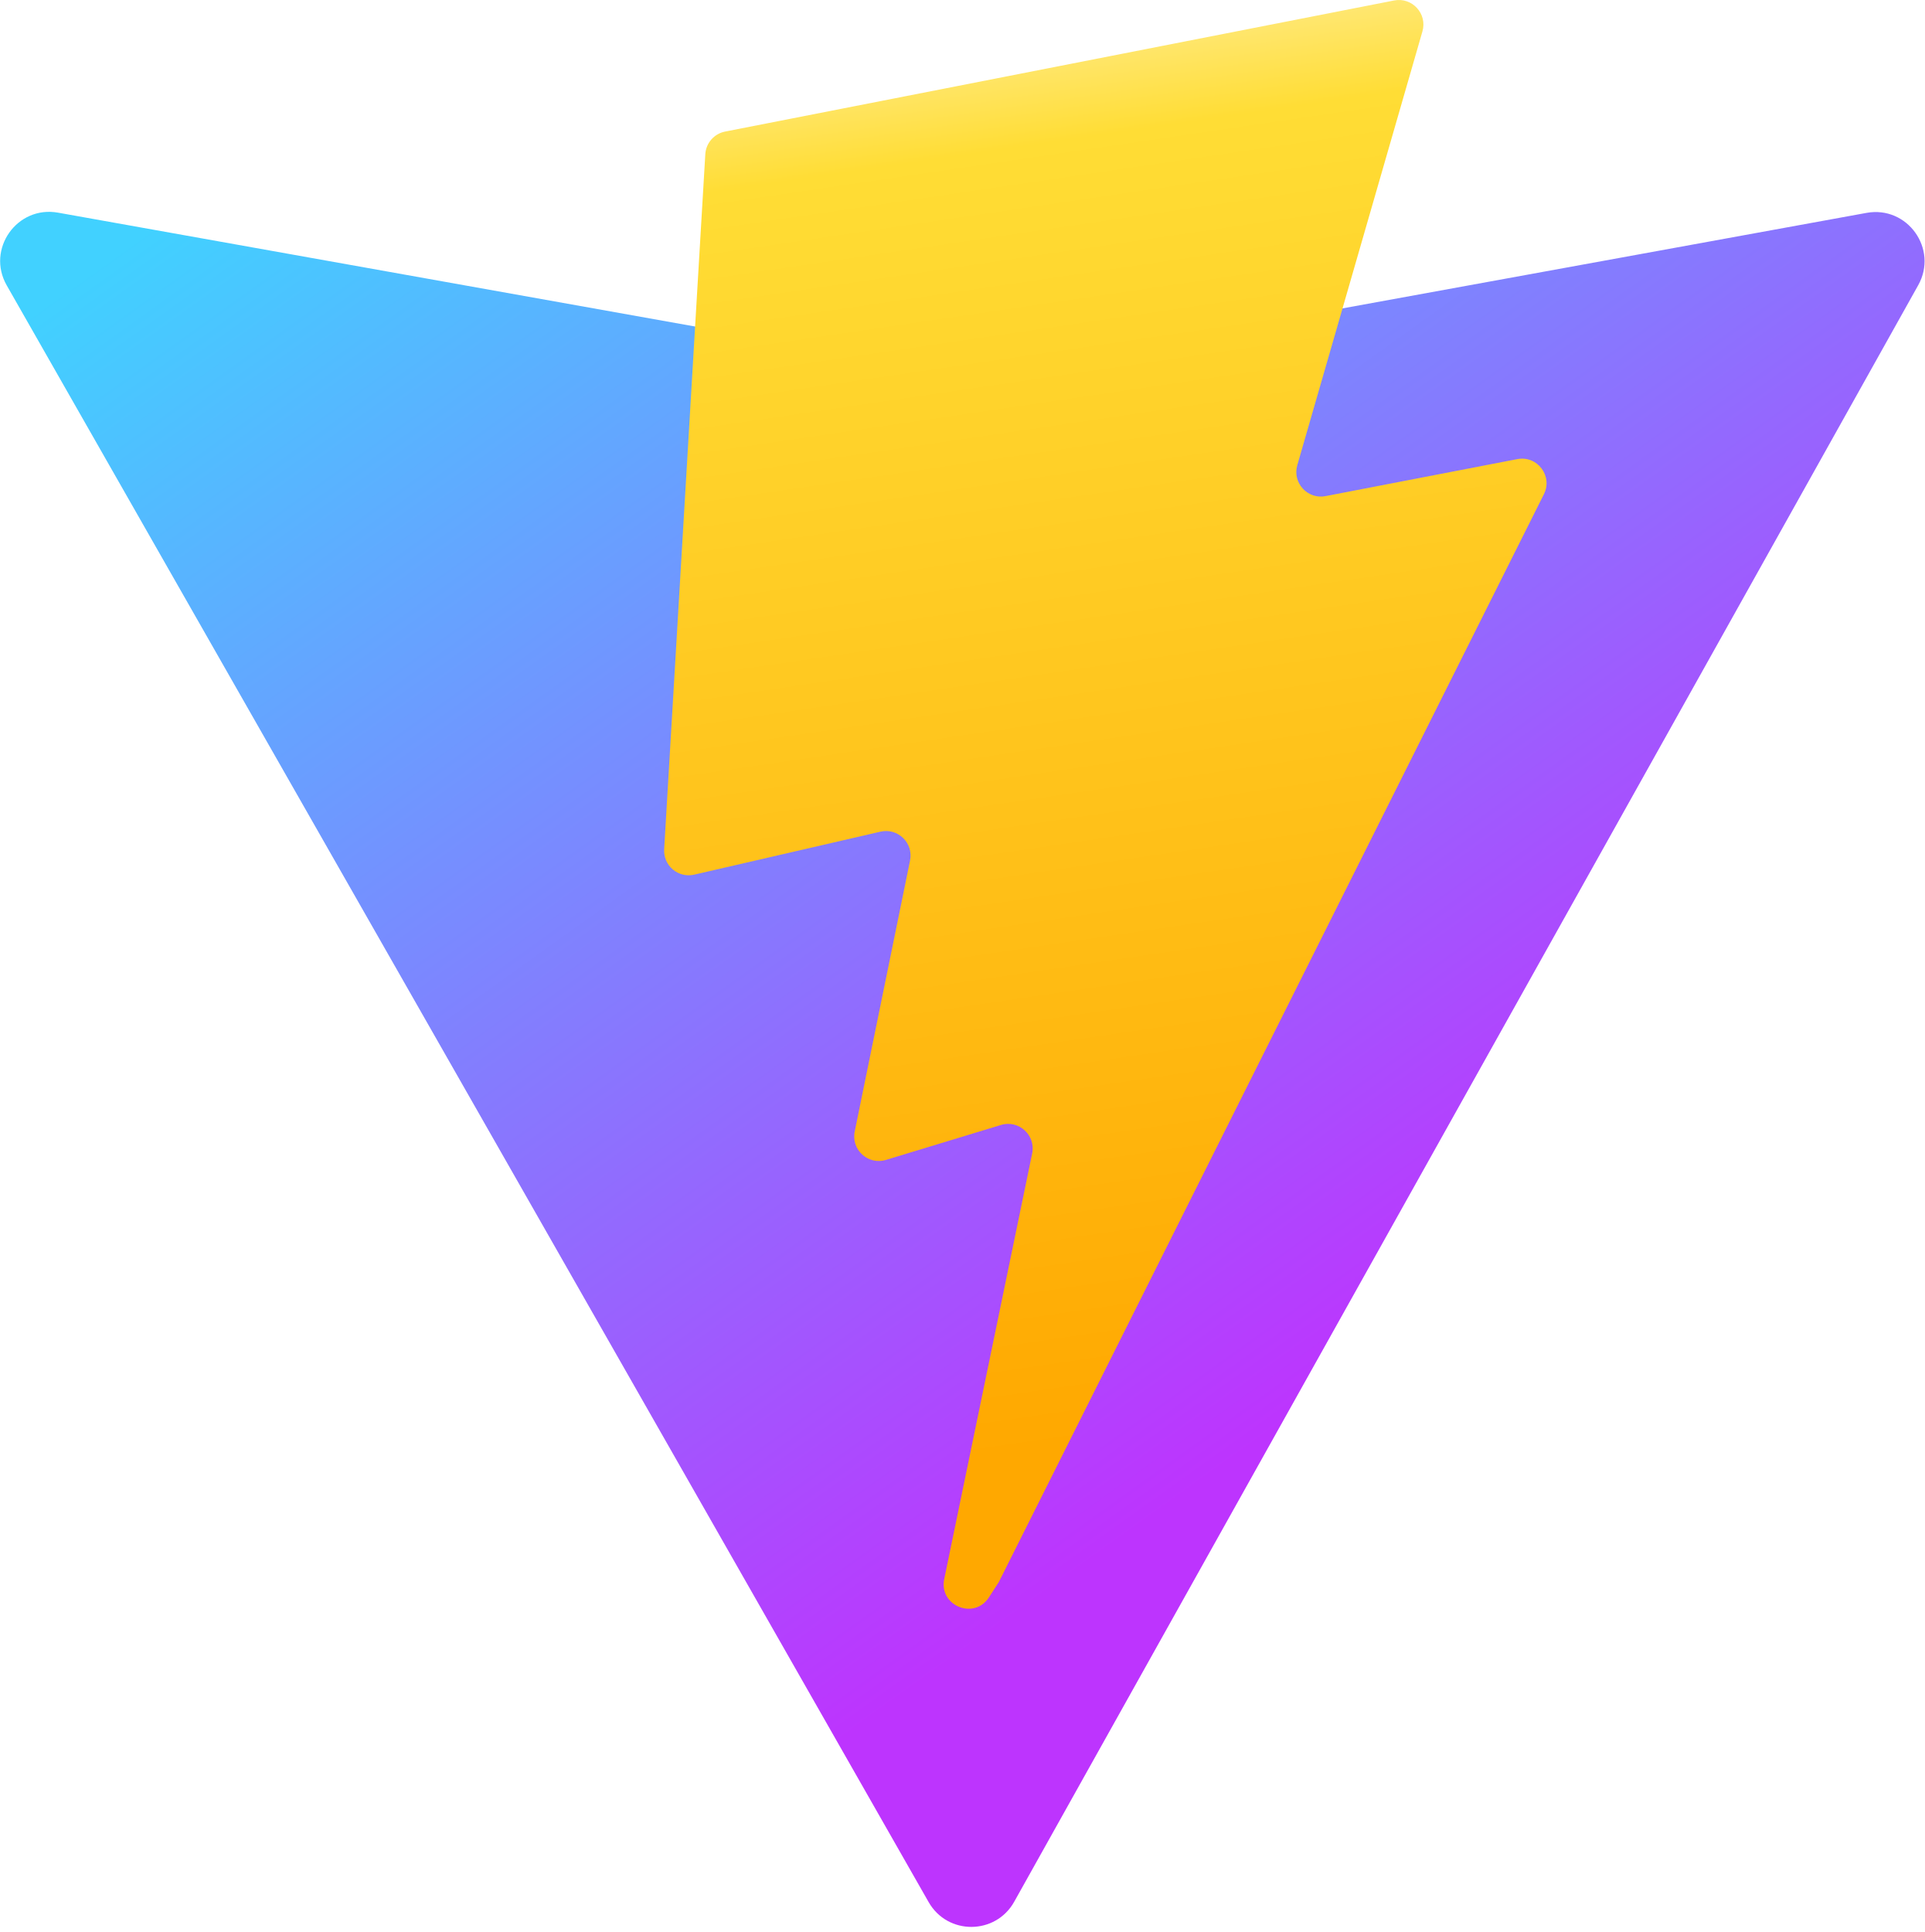
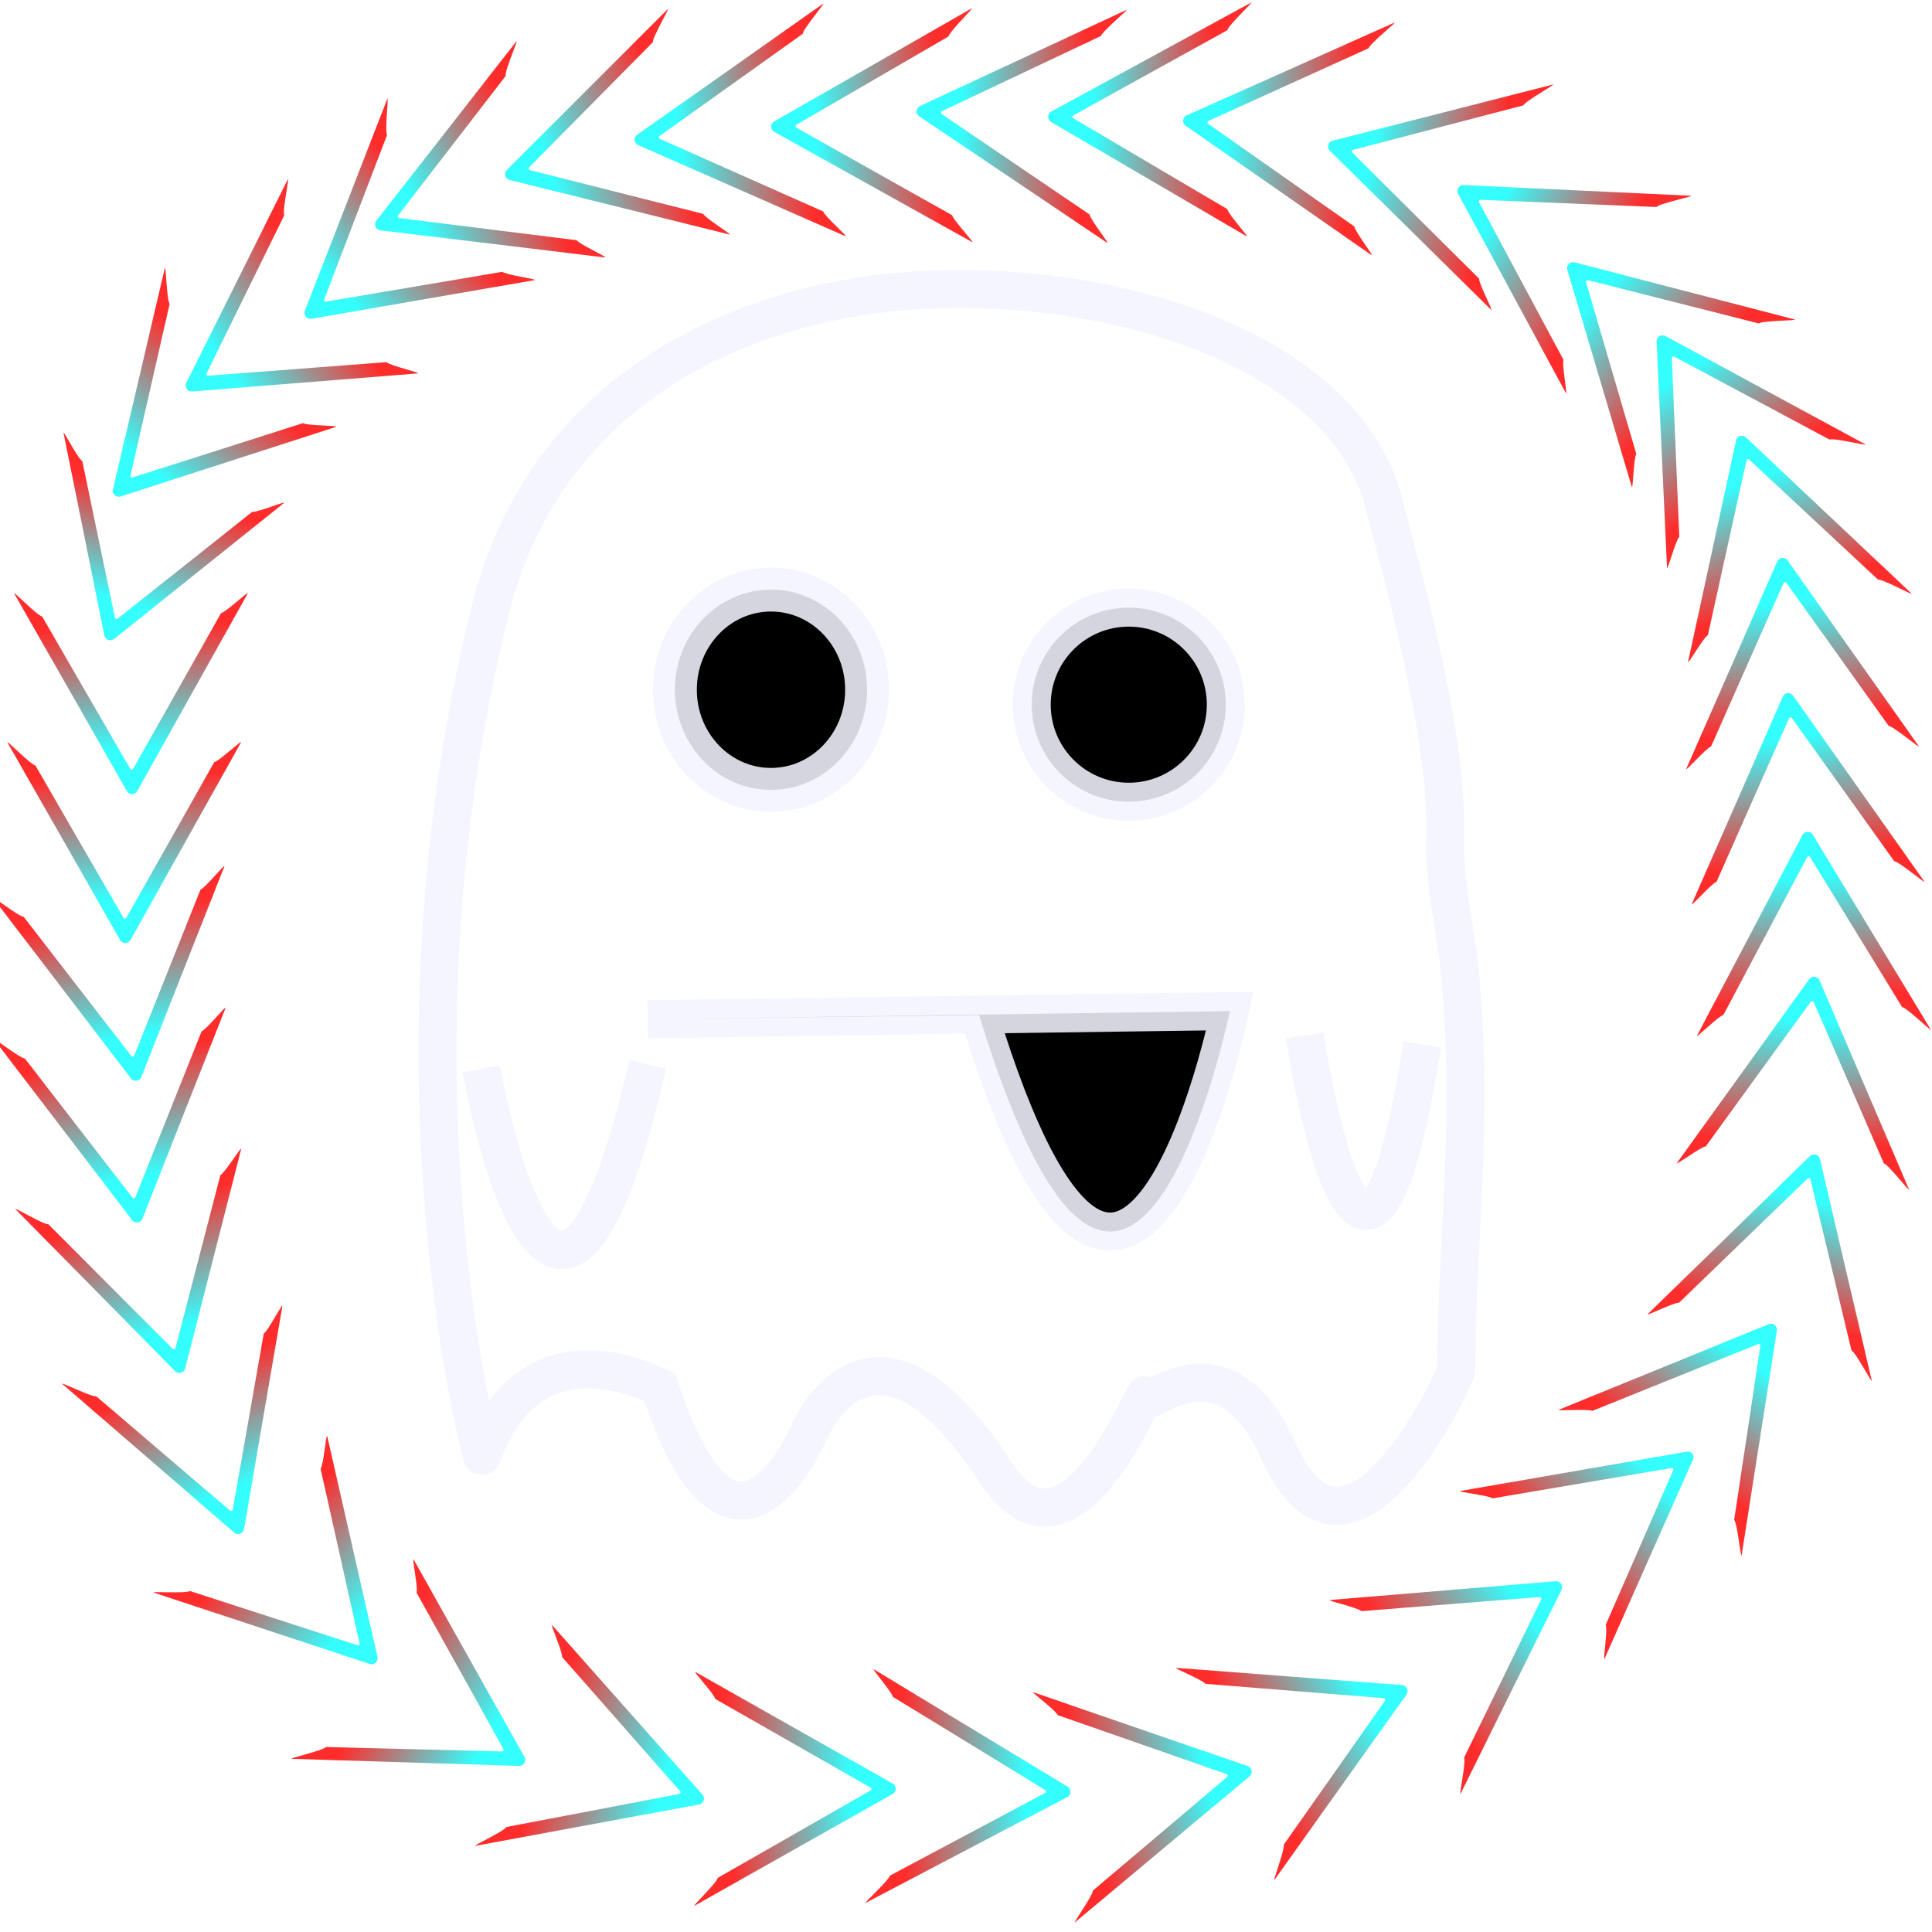
- <svg xmlns="http://www.w3.org/2000/svg" aria-hidden="true" role="img" class="iconify iconify--logos" width="31.88" height="32" preserveAspectRatio="xMidYMid meet" viewBox="0 0 256 257">
-   <defs>
-     <linearGradient id="IconifyId1813088fe1fbc01fb466" x1="-.828%" x2="57.636%" y1="7.652%" y2="78.411%">
-       <stop offset="0%" stop-color="#41D1FF" />
-       <stop offset="100%" stop-color="#BD34FE" />
+ <svg xmlns="http://www.w3.org/2000/svg" xmlns:xlink="http://www.w3.org/1999/xlink" aria-hidden="true" role="img" class="iconify iconify--logos" width="80" height="80" preserveAspectRatio="xMidYMid" viewBox="0 0 642.409 642.5" version="1.1" id="svg6">
+   <defs id="defs5">
+     <linearGradient id="IconifyId1813088fe1fbc01fb466" x1="132.029" x2="139.289" y1="78.618" y2="219.347" gradientTransform="matrix(0.08799102,0,0,0.07841585,41.03594,98.52932)" gradientUnits="userSpaceOnUse">
+       <stop offset="0" stop-color="#41D1FF" id="stop1" style="stop-color:#ff2c2c;stop-opacity:1;" />
+       <stop offset="1" stop-color="#BD34FE" id="stop2" style="stop-color:#34fefe;stop-opacity:1;" />
    </linearGradient>
-     <linearGradient id="IconifyId1813088fe1fbc01fb467" x1="43.376%" x2="50.316%" y1="2.242%" y2="89.03%">
-       <stop offset="0%" stop-color="#FFEA83" />
-       <stop offset="8.333%" stop-color="#FFDD35" />
-       <stop offset="100%" stop-color="#FFA800" />
+     <linearGradient id="IconifyId1813088fe1fbc01fb467" x1="188.006" x2="199.006" y1="3.553" y2="141.109" gradientTransform="matrix(0.7406354,0,0,1.350192,-8.728302,26.18491)" gradientUnits="userSpaceOnUse">
+       <stop offset="0%" stop-color="#FFEA83" id="stop3" />
+       <stop offset="8.333%" stop-color="#FFDD35" id="stop4" />
+       <stop offset="100%" stop-color="#FFA800" id="stop5" />
    </linearGradient>
+     <linearGradient xlink:href="#IconifyId1813088fe1fbc01fb466" id="linearGradient7" gradientUnits="userSpaceOnUse" gradientTransform="matrix(0.3203849,-0.04324448,0.03853867,0.2855206,-4.181054,287.1589)" x1="132.029" y1="78.618" x2="139.289" y2="219.347" />
+     <linearGradient xlink:href="#IconifyId1813088fe1fbc01fb466" id="linearGradient8" gradientUnits="userSpaceOnUse" gradientTransform="matrix(0.3124317,-0.08308422,0.074043,0.2784329,1.903226,391.0442)" x1="132.029" y1="78.618" x2="139.289" y2="219.347" />
+     <linearGradient xlink:href="#IconifyId1813088fe1fbc01fb466" id="linearGradient9" gradientUnits="userSpaceOnUse" gradientTransform="matrix(0.3048242,-0.1076974,0.09597776,0.2716533,16.57606,449.4259)" x1="132.029" y1="78.618" x2="139.289" y2="219.347" />
+     <linearGradient xlink:href="#IconifyId1813088fe1fbc01fb466" id="linearGradient10" gradientUnits="userSpaceOnUse" gradientTransform="matrix(0.2401268,-0.2164617,0.1929064,0.2139962,43.20729,521.2365)" x1="132.029" y1="78.618" x2="139.289" y2="219.347" />
+     <linearGradient xlink:href="#IconifyId1813088fe1fbc01fb466" id="linearGradient11" gradientUnits="userSpaceOnUse" gradientTransform="matrix(0.1688222,-0.2757093,0.2457067,0.150451,87.0308,579.0871)" x1="132.029" y1="78.618" x2="139.289" y2="219.347" />
+     <linearGradient xlink:href="#IconifyId1813088fe1fbc01fb466" id="linearGradient12" gradientUnits="userSpaceOnUse" gradientTransform="matrix(0.106413,-0.305275,0.272055,0.0948331,147.0929,610.2744)" x1="132.029" y1="78.618" x2="139.289" y2="219.347" />
+     <linearGradient xlink:href="#IconifyId1813088fe1fbc01fb466" id="linearGradient13" gradientUnits="userSpaceOnUse" gradientTransform="matrix(0.00152361,-0.3232866,0.2881066,0.00135779,219.4221,633.9308)" x1="132.029" y1="78.618" x2="139.289" y2="219.347" />
+     <linearGradient xlink:href="#IconifyId1813088fe1fbc01fb466" id="linearGradient14" gradientUnits="userSpaceOnUse" gradientTransform="matrix(0.0112661,-0.3230938,0.2879348,0.01004016,276.3739,632.6145)" x1="132.029" y1="78.618" x2="139.289" y2="219.347" />
+     <linearGradient xlink:href="#IconifyId1813088fe1fbc01fb466" id="linearGradient15" gradientUnits="userSpaceOnUse" gradientTransform="matrix(-0.05728973,-0.3181736,0.28355,-0.05105549,346.1906,641.5202)" x1="132.029" y1="78.618" x2="139.289" y2="219.347" />
+     <linearGradient xlink:href="#IconifyId1813088fe1fbc01fb466" id="linearGradient16" gradientUnits="userSpaceOnUse" gradientTransform="matrix(-0.1358826,-0.293347,0.261425,-0.1210959,413.4527,630.1905)" x1="132.029" y1="78.618" x2="139.289" y2="219.347" />
+     <linearGradient xlink:href="#IconifyId1813088fe1fbc01fb466" id="linearGradient17" gradientUnits="userSpaceOnUse" gradientTransform="matrix(-0.3099122,-0.09203796,0.08202239,-0.2761876,619.3528,470.1958)" x1="132.029" y1="78.618" x2="139.289" y2="219.347" />
+     <linearGradient xlink:href="#IconifyId1813088fe1fbc01fb466" id="linearGradient18" gradientUnits="userSpaceOnUse" gradientTransform="matrix(-0.3211961,-0.03673718,0.03273949,-0.2862436,633.735,407.038)" x1="132.029" y1="78.618" x2="139.289" y2="219.347" />
+     <linearGradient xlink:href="#IconifyId1813088fe1fbc01fb466" id="linearGradient19" gradientUnits="userSpaceOnUse" gradientTransform="matrix(-0.3231809,0.00840773,-0.0074928,-0.2880124,642.5275,353.825)" x1="132.029" y1="78.618" x2="139.289" y2="219.347" />
+     <linearGradient xlink:href="#IconifyId1813088fe1fbc01fb466" id="linearGradient20" gradientUnits="userSpaceOnUse" gradientTransform="matrix(-0.3217841,0.03116958,-0.02777767,-0.2867676,641.2302,304.5836)" x1="132.029" y1="78.618" x2="139.289" y2="219.347" />
+     <linearGradient xlink:href="#IconifyId1813088fe1fbc01fb466" id="linearGradient21" gradientUnits="userSpaceOnUse" gradientTransform="matrix(0.1798305,0.2686588,-0.2394234,0.1602614,105.1169,53.0338)" x1="132.029" y1="78.618" x2="139.289" y2="219.347" />
+     <linearGradient xlink:href="#IconifyId1813088fe1fbc01fb466" id="linearGradient22" gradientUnits="userSpaceOnUse" gradientTransform="matrix(0.2369012,0.2199872,-0.1960482,0.2111217,62.44502,80.51204)" x1="132.029" y1="78.618" x2="139.289" y2="219.347" />
+     <linearGradient xlink:href="#IconifyId1813088fe1fbc01fb466" id="linearGradient23" gradientUnits="userSpaceOnUse" gradientTransform="matrix(0.3050436,0.09705234,-0.09542259,0.246404,24.67838,134.0542)" x1="132.029" y1="78.618" x2="139.289" y2="219.347" />
+     <linearGradient xlink:href="#IconifyId1813088fe1fbc01fb466" id="linearGradient24" gradientUnits="userSpaceOnUse" gradientTransform="matrix(0.3232902,0,0,0.2881098,4.440468,185.837)" x1="132.029" y1="78.618" x2="139.289" y2="219.347" />
+     <linearGradient xlink:href="#IconifyId1813088fe1fbc01fb466" id="linearGradient25" gradientUnits="userSpaceOnUse" gradientTransform="matrix(0.3232902,0,0,0.2881098,2.191523,235.3765)" x1="132.029" y1="78.618" x2="139.289" y2="219.347" />
+     <linearGradient xlink:href="#IconifyId1813088fe1fbc01fb466" id="linearGradient26" gradientUnits="userSpaceOnUse" gradientTransform="matrix(-0.1806513,-0.2681076,0.2389321,-0.1609928,476.2598,603.1313)" x1="132.029" y1="78.618" x2="139.289" y2="219.347" />
+     <linearGradient xlink:href="#IconifyId1813088fe1fbc01fb466" id="linearGradient27" gradientUnits="userSpaceOnUse" gradientTransform="matrix(-0.1994532,-0.2326084,0.2307076,-0.1731957,524.4333,558.8104)" x1="132.029" y1="78.618" x2="139.289" y2="219.347" />
+     <linearGradient xlink:href="#IconifyId1813088fe1fbc01fb466" id="linearGradient28" gradientUnits="userSpaceOnUse" gradientTransform="matrix(-0.252638,-0.2017192,0.1797681,-0.225146,572.1325,526.3899)" x1="132.029" y1="78.618" x2="139.289" y2="219.347" />
+     <linearGradient xlink:href="#IconifyId1813088fe1fbc01fb466" id="linearGradient29" gradientUnits="userSpaceOnUse" gradientTransform="matrix(-0.3217841,0.03116958,-0.02777767,-0.2867676,639.4016,259.6065)" x1="132.029" y1="78.618" x2="139.289" y2="219.347" />
+     <linearGradient xlink:href="#IconifyId1813088fe1fbc01fb466" id="linearGradient30" gradientUnits="userSpaceOnUse" gradientTransform="matrix(-0.2255697,0.231592,-0.2063902,-0.2010232,605.2123,114.1139)" x1="132.029" y1="78.618" x2="139.289" y2="219.347" />
+     <linearGradient xlink:href="#IconifyId1813088fe1fbc01fb466" id="linearGradient31" gradientUnits="userSpaceOnUse" gradientTransform="matrix(-0.3091814,0.09446376,-0.08418423,-0.2755363,639.2148,208.3144)" x1="132.029" y1="78.618" x2="139.289" y2="219.347" />
+     <linearGradient xlink:href="#IconifyId1813088fe1fbc01fb466" id="linearGradient32" gradientUnits="userSpaceOnUse" gradientTransform="matrix(-0.2746035,0.1706149,-0.1520486,-0.2447212,626.5809,157.4424)" x1="132.029" y1="78.618" x2="139.289" y2="219.347" />
+     <linearGradient xlink:href="#IconifyId1813088fe1fbc01fb466" id="linearGradient33" gradientUnits="userSpaceOnUse" gradientTransform="matrix(-0.08577354,0.3117041,-0.2777845,-0.0764397,527.5851,30.93701)" x1="132.029" y1="78.618" x2="139.289" y2="219.347" />
+     <linearGradient xlink:href="#IconifyId1813088fe1fbc01fb466" id="linearGradient34" gradientUnits="userSpaceOnUse" gradientTransform="matrix(-0.1731333,0.2730227,-0.2433124,-0.154293,572.1278,71.06879)" x1="132.029" y1="78.618" x2="139.289" y2="219.347" />
+     <linearGradient xlink:href="#IconifyId1813088fe1fbc01fb466" id="linearGradient35" gradientUnits="userSpaceOnUse" gradientTransform="matrix(-0.00616774,0.3232313,-0.2880574,-0.00549655,427.4747,0.8843815)" x1="132.029" y1="78.618" x2="139.289" y2="219.347" />
+     <linearGradient xlink:href="#IconifyId1813088fe1fbc01fb466" id="linearGradient36" gradientUnits="userSpaceOnUse" gradientTransform="matrix(0.08522609,0.3118542,-0.2779183,0.07595177,233.058,-0.2090303)" x1="132.029" y1="78.618" x2="139.289" y2="219.347" />
+     <linearGradient xlink:href="#IconifyId1813088fe1fbc01fb466" id="linearGradient39" gradientUnits="userSpaceOnUse" gradientTransform="matrix(0.2036355,0.2510959,-0.2237717,0.1814759,137.5736,25.3989)" x1="132.029" y1="78.618" x2="139.289" y2="219.347" />
+     <linearGradient xlink:href="#IconifyId1813088fe1fbc01fb466" id="linearGradient40" gradientUnits="userSpaceOnUse" gradientTransform="matrix(0.1228114,0.299055,-0.2665119,0.1094471,182.224,9.183611)" x1="132.029" y1="78.618" x2="139.289" y2="219.347" />
+     <linearGradient xlink:href="#IconifyId1813088fe1fbc01fb466" id="linearGradient41" gradientUnits="userSpaceOnUse" gradientTransform="matrix(0.03091026,0.3218091,-0.2867899,0.0275466,285.1155,-0.09665836)" x1="132.029" y1="78.618" x2="139.289" y2="219.347" />
+     <linearGradient xlink:href="#IconifyId1813088fe1fbc01fb466" id="linearGradient42" gradientUnits="userSpaceOnUse" gradientTransform="matrix(-0.03174643,0.3217277,-0.2867173,-0.0282918,475.1393,8.434549)" x1="132.029" y1="78.618" x2="139.289" y2="219.347" />
+     <linearGradient xlink:href="#IconifyId1813088fe1fbc01fb466" id="linearGradient43" gradientUnits="userSpaceOnUse" gradientTransform="matrix(-0.02665295,0.3221896,-0.287129,-0.02375262,386.0034,4.041222)" x1="132.029" y1="78.618" x2="139.289" y2="219.347" />
+     <linearGradient xlink:href="#IconifyId1813088fe1fbc01fb466" id="linearGradient44" gradientUnits="userSpaceOnUse" gradientTransform="matrix(5.6388618e-4,0.3232897,-0.2881094,5.0251048e-4,334.5708,2.551423)" x1="132.029" y1="78.618" x2="139.289" y2="219.347" />
+     <linearGradient xlink:href="#IconifyId1813088fe1fbc01fb466" id="linearGradient49" gradientUnits="userSpaceOnUse" gradientTransform="matrix(0.3203849,-0.04324448,0.03853867,0.2855206,-3.802998,334.2617)" x1="132.029" y1="78.618" x2="139.289" y2="219.347" />
  </defs>
-   <path fill="url(#IconifyId1813088fe1fbc01fb466)" d="M255.153 37.938L134.897 252.976c-2.483 4.44-8.862 4.466-11.382.048L.875 37.958c-2.746-4.814 1.371-10.646 6.827-9.67l120.385 21.517a6.537 6.537 0 0 0 2.322-.004l117.867-21.483c5.438-.991 9.574 4.796 6.877 9.62Z" />
-   <path fill="url(#IconifyId1813088fe1fbc01fb467)" d="M185.432.063L96.44 17.501a3.268 3.268 0 0 0-2.634 3.014l-5.474 92.456a3.268 3.268 0 0 0 3.997 3.378l24.777-5.718c2.318-.535 4.413 1.507 3.936 3.838l-7.361 36.047c-.495 2.426 1.782 4.5 4.151 3.78l15.304-4.649c2.372-.72 4.652 1.36 4.15 3.788l-11.698 56.621c-.732 3.542 3.979 5.473 5.943 2.437l1.313-2.028l72.516-144.72c1.215-2.423-.88-5.186-3.54-4.672l-25.505 4.922c-2.396.462-4.435-1.77-3.759-4.114l16.646-57.705c.677-2.35-1.37-4.583-3.769-4.113Z" />
+   <path fill="url(#IconifyId1813088fe1fbc01fb466)" d="M 80.063,246.955 43.361,312.583 c -0.758,1.355 -2.705,1.363 -3.474,0.017 L 2.459,246.96 c -0.838,-1.469 7.593,7.302 9.258,7.6 l 29.425,50.882 c 0.234,0.042 0.474,0.041 0.709,-10e-4 L 71.211,253.444 c 1.66,-0.302 9.675,-7.962 8.852,-6.49 z" id="path5" style="fill:url(#linearGradient25);stroke-width:0.305" />
+   <path fill="url(#IconifyId1813088fe1fbc01fb466)" d="m 74.539,288.217 -27.593,69.948 c -0.57,1.444 -2.498,1.713 -3.441,0.479 L -2.367,298.603 c -1.027,-1.344 8.502,6.221 10.192,6.293 l 35.967,46.489 c 0.238,0.012 0.476,-0.022 0.702,-0.096 l 22.141,-55.457 c 1.604,-0.522 8.523,-9.185 7.904,-7.615 z" id="path5-8" style="fill:url(#linearGradient7);stroke-width:0.305" />
+   <path fill="url(#IconifyId1813088fe1fbc01fb466)" d="m 74.917,335.32 -27.593,69.948 c -0.57,1.444 -2.498,1.713 -3.441,0.479 L -1.989,345.706 c -1.027,-1.344 8.502,6.221 10.192,6.293 l 35.967,46.489 c 0.238,0.012 0.476,-0.022 0.702,-0.096 L 67.013,342.935 c 1.604,-0.522 8.523,-9.185 7.904,-7.615 z" id="path5-8-0" style="fill:url(#linearGradient49);stroke-width:0.305" />
+   <path fill="url(#IconifyId1813088fe1fbc01fb466)" d="m 80.134,382.221 -18.602,72.856 c -0.384,1.504 -2.264,2.012 -3.353,0.907 L 5.138,402.17 c -1.187,-1.204 9.215,5.105 10.901,4.965 l 41.513,41.611 c 0.237,-0.019 0.469,-0.082 0.685,-0.183 l 15.011,-57.796 c 1.526,-0.719 7.304,-10.181 6.886,-8.547 z" id="path5-5" style="fill:url(#linearGradient8);stroke-width:0.305" />
+   <path fill="url(#IconifyId1813088fe1fbc01fb466)" d="m 93.856,434.402 -12.742,74.106 c -0.263,1.53 -2.096,2.186 -3.27,1.171 L 20.687,460.259 c -1.28,-1.106 9.592,4.356 11.261,4.082 l 44.695,38.173 c 0.235,-0.039 0.461,-0.119 0.668,-0.237 l 10.361,-58.808 c 1.464,-0.838 6.47,-10.73 6.184,-9.068 z" id="path5-1" style="fill:url(#linearGradient9);stroke-width:0.305" />
+   <path fill="url(#IconifyId1813088fe1fbc01fb466)" d="m 108.799,477.697 16.682,73.32 c 0.344,1.514 -1.096,2.823 -2.57,2.337 L 51.162,529.662 c -1.606,-0.53 10.529,0.339 11.965,-0.554 l 55.924,18.091 c 0.202,-0.126 0.38,-0.287 0.526,-0.475 l -13.008,-58.28 c 1.03,-1.336 1.855,-12.392 2.229,-10.747 z" id="path5-7" style="fill:url(#linearGradient10);stroke-width:0.305" />
+   <path fill="url(#IconifyId1813088fe1fbc01fb466)" d="m 137.569,518.723 36.804,65.571 c 0.76,1.354 -0.25,3.018 -1.801,2.97 l -75.523,-2.356 c -1.691,-0.052 10.193,-2.663 11.316,-3.927 l 58.759,1.476 c 0.158,-0.178 0.283,-0.383 0.369,-0.605 l -29.013,-52.192 c 0.609,-1.573 -1.738,-12.409 -0.912,-10.938 z" id="path5-2" style="fill:url(#linearGradient11);stroke-width:0.305" />
+   <path fill="url(#IconifyId1813088fe1fbc01fb466)" d="m 183.658,540.554 49.891,56.258 c 1.03,1.162 0.397,3.002 -1.129,3.285 L 158.119,613.835 c -1.663,0.308 9.395,-4.767 10.224,-6.241 l 57.732,-11.037 c 0.116,-0.208 0.196,-0.434 0.232,-0.67 L 186.872,551.048 c 0.261,-1.667 -4.334,-11.756 -3.215,-10.495 z" id="path5-16" style="fill:url(#linearGradient12);stroke-width:0.305" />
+   <path fill="url(#IconifyId1813088fe1fbc01fb466)" d="m 231.367,556.115 65.455,37.01 c 1.351,0.764 1.35,2.711 -0.002,3.474 l -65.813,37.119 c -1.473,0.831 7.338,-7.559 7.644,-9.223 l 51.02,-29.185 c 0.043,-0.234 0.044,-0.474 0.002,-0.709 l -51.858,-29.605 c -0.295,-1.661 -7.916,-9.712 -6.448,-8.882 z" id="path5-6" style="fill:url(#linearGradient13);stroke-width:0.305" />
+   <path fill="url(#IconifyId1813088fe1fbc01fb466)" d="m 290.659,555.194 64.309,38.966 c 1.328,0.805 1.268,2.75 -0.106,3.472 l -66.902,35.119 c -1.498,0.786 7.562,-7.334 7.918,-8.988 l 51.877,-27.634 c 0.05,-0.233 0.058,-0.473 0.022,-0.708 l -50.943,-31.154 c -0.244,-1.669 -7.62,-9.946 -6.177,-9.072 z" id="path5-27" style="fill:url(#linearGradient14);stroke-width:0.305" />
+   <path fill="url(#IconifyId1813088fe1fbc01fb466)" d="m 343.786,562.83 71.093,24.491 c 1.468,0.506 1.821,2.42 0.63,3.416 l -57.966,48.468 c -1.297,1.085 5.841,-8.767 5.839,-10.459 l 44.862,-37.976 c -1.7e-4,-0.238 -0.043,-0.474 -0.128,-0.697 L 351.74,570.392 c -0.592,-1.58 -9.551,-8.111 -7.956,-7.561 z" id="path5-3" style="fill:url(#linearGradient15);stroke-width:0.305" />
+   <path fill="url(#IconifyId1813088fe1fbc01fb466)" d="m 391.229,554.665 74.976,5.718 c 1.548,0.118 2.374,1.881 1.473,3.146 l -43.826,61.551 c -0.981,1.378 3.434,-9.959 3.005,-11.595 l 33.802,-48.086 c -0.06,-0.23 -0.162,-0.448 -0.299,-0.642 l -59.522,-4.786 c -0.972,-1.379 -11.291,-5.432 -9.609,-5.304 z" id="path5-34" style="fill:url(#linearGradient16);stroke-width:0.305" />
+   <path fill="url(#IconifyId1813088fe1fbc01fb466)" d="m 442.348,532.082 74.934,-6.236 c 1.547,-0.129 2.642,1.481 1.953,2.873 l -33.519,67.718 c -0.75,1.516 1.813,-10.378 1.129,-11.925 l 25.755,-52.835 c -0.096,-0.218 -0.231,-0.417 -0.397,-0.587 l -59.528,4.707 c -1.178,-1.207 -12.009,-3.574 -10.328,-3.714 z" id="path5-34-8" style="fill:url(#linearGradient26);stroke-width:0.305" />
+   <path fill="url(#IconifyId1813088fe1fbc01fb466)" d="m 485.662,495.822 75.195,-13.045 c 1.553,-0.27 2.76,1.127 2.155,2.49 l -29.468,66.388 c -0.659,1.486 1.163,-9.853 0.374,-11.23 l 22.591,-51.759 c -0.111,-0.194 -0.26,-0.366 -0.438,-0.509 l -59.751,10.133 c -1.266,-1.012 -12.345,-2.175 -10.658,-2.467 z" id="path5-34-3" style="fill:url(#linearGradient27);stroke-width:0.297" />
+   <path fill="url(#IconifyId1813088fe1fbc01fb466)" d="m 518.504,468.754 69.63,-28.386 c 1.438,-0.586 2.964,0.622 2.724,2.156 l -11.706,74.647 c -0.262,1.671 -1.378,-10.444 -2.493,-11.716 l 8.754,-58.122 c -0.157,-0.179 -0.345,-0.328 -0.555,-0.441 l -55.388,22.314 c -1.486,-0.799 -12.528,0.186 -10.967,-0.451 z" id="path5-34-2" style="fill:url(#linearGradient28);stroke-width:0.305" />
+   <path fill="url(#IconifyId1813088fe1fbc01fb466)" d="m 548,436.927 53.866,-52.464 c 1.112,-1.083 2.981,-0.537 3.334,0.975 l 17.194,73.577 c 0.385,1.647 -5.2,-9.162 -6.712,-9.921 l -13.722,-57.154 c -0.213,-0.107 -0.443,-0.175 -0.68,-0.2 l -42.948,41.487 c -1.677,-0.183 -11.541,4.878 -10.333,3.701 z" id="path5-87" style="fill:url(#linearGradient17);stroke-width:0.305" />
+   <path fill="url(#IconifyId1813088fe1fbc01fb466)" d="m 557.684,386.686 43.921,-61.033 c 0.907,-1.26 2.842,-1.047 3.453,0.38 l 29.728,69.466 c 0.666,1.555 -6.714,-8.118 -8.335,-8.603 l -23.453,-53.896 c -0.228,-0.068 -0.467,-0.095 -0.704,-0.079 l -35.079,48.324 c -1.683,0.112 -10.517,6.811 -9.532,5.442 z" id="path5-79" style="fill:url(#linearGradient18);stroke-width:0.305" />
+   <path fill="url(#IconifyId1813088fe1fbc01fb466)" d="m 564.382,344.276 34.982,-66.56 c 0.722,-1.374 2.668,-1.433 3.472,-0.105 l 39.123,64.642 c 0.876,1.447 -7.781,-7.102 -9.453,-7.357 l -30.739,-50.1 c -0.236,-0.033 -0.475,-0.031 -0.708,0.019 l -27.998,52.743 c -1.651,0.345 -9.464,8.211 -8.68,6.718 z" id="path5-86" style="fill:url(#linearGradient19);stroke-width:0.305" />
+   <path fill="url(#IconifyId1813088fe1fbc01fb466)" d="m 562.606,300.567 30.203,-68.861 c 0.624,-1.422 2.561,-1.617 3.456,-0.35 l 43.583,61.723 c 0.976,1.382 -8.262,-6.536 -9.948,-6.672 l -34.194,-47.808 c -0.237,-0.019 -0.476,0.002 -0.705,0.07 l -24.21,54.586 c -1.623,0.461 -8.862,8.858 -8.185,7.313 z" id="path5-860" style="fill:url(#linearGradient20);stroke-width:0.305" />
+   <path fill="url(#IconifyId1813088fe1fbc01fb466)" d="m 560.777,255.59 30.203,-68.861 c 0.624,-1.422 2.561,-1.617 3.456,-0.35 l 43.583,61.723 c 0.976,1.382 -8.262,-6.536 -9.948,-6.672 l -34.194,-47.808 c -0.237,-0.019 -0.476,0.002 -0.705,0.07 l -24.21,54.586 c -1.623,0.461 -8.862,8.858 -8.185,7.313 z" id="path5-860-5" style="fill:url(#linearGradient29);stroke-width:0.305" />
+   <path fill="url(#IconifyId1813088fe1fbc01fb466)" d="M 542.585,161.819 521.179,89.737 c -0.442,-1.488 0.911,-2.888 2.413,-2.499 l 73.135,18.985 c 1.637,0.425 -10.529,0.345 -11.904,1.33 L 527.843,93.129 c -0.194,0.139 -0.361,0.311 -0.494,0.509 l 16.763,57.313 c -0.941,1.4 -1.047,12.486 -1.527,10.869 z" id="path5-860-0" style="fill:url(#linearGradient30);stroke-width:0.305" />
+   <path fill="url(#IconifyId1813088fe1fbc01fb466)" d="m 561.359,219.995 15.923,-73.488 c 0.329,-1.517 2.188,-2.094 3.318,-1.029 l 54.974,51.836 c 1.231,1.16 -9.396,-4.765 -11.075,-4.563 l -43.009,-40.064 c -0.236,0.029 -0.466,0.099 -0.677,0.208 l -12.885,58.307 c -1.499,0.774 -6.926,10.442 -6.569,8.793 z" id="path5-860-6" style="fill:url(#linearGradient31);stroke-width:0.305" />
+   <path fill="url(#IconifyId1813088fe1fbc01fb466)" d="m 554.327,188.704 -3.461,-75.114 c -0.071,-1.551 1.578,-2.585 2.943,-1.846 l 66.432,36 c 1.487,0.806 -10.303,-2.195 -11.875,-1.569 l -51.847,-27.69 c -0.221,0.088 -0.425,0.215 -0.601,0.375 l 2.503,59.661 c -1.25,1.133 -4.016,11.869 -4.094,10.184 z" id="path5-860-2" style="fill:url(#linearGradient32);stroke-width:0.305" />
+   <path fill="url(#IconifyId1813088fe1fbc01fb466)" d="M 495.761,102.945 442.222,50.147 c -1.105,-1.09 -0.597,-2.969 0.907,-3.353 l 73.216,-18.673 c 1.639,-0.418 -9.055,5.384 -9.784,6.91 L 449.696,49.902 c -0.103,0.215 -0.166,0.446 -0.188,0.683 l 42.344,42.104 c -0.149,1.68 5.11,11.44 3.909,10.256 z" id="path5-860-3" style="fill:url(#linearGradient33);stroke-width:0.305" />
+   <path fill="url(#IconifyId1813088fe1fbc01fb466)" d="M 520.647,130.631 484.878,64.49 c -0.738,-1.366 0.297,-3.014 1.848,-2.941 l 75.476,3.542 c 1.69,0.079 -10.233,2.502 -11.377,3.749 l -58.729,-2.399 c -0.161,0.176 -0.289,0.378 -0.378,0.599 l 28.189,52.641 c -0.633,1.564 1.543,12.434 0.74,10.951 z" id="path5-860-01" style="fill:url(#linearGradient34);stroke-width:0.305" />
+   <path fill="url(#IconifyId1813088fe1fbc01fb466)" d="M 414.413,78.52 349.497,40.574 c -1.34,-0.784 -1.311,-2.73 0.051,-3.473 L 415.888,0.93 c 1.485,-0.81 -7.446,7.453 -7.775,9.112 l -51.434,28.449 c -0.046,0.234 -0.051,0.474 -0.012,0.709 l 51.428,30.347 c 0.271,1.665 7.776,9.825 6.32,8.974 z" id="path5-860-54" style="fill:url(#linearGradient35);stroke-width:0.305" />
+   <path fill="url(#IconifyId1813088fe1fbc01fb466)" d="M 242.418,77.96 169.436,59.858 c -1.507,-0.374 -2.028,-2.25 -0.93,-3.347 L 221.954,3.102 c 1.196,-1.196 -5.042,9.25 -4.89,10.934 l -41.325,41.798 c 0.021,0.237 0.085,0.469 0.188,0.683 l 57.898,14.614 c 0.729,1.521 10.231,7.234 8.594,6.828 z" id="path5-860-014" style="fill:url(#linearGradient36);stroke-width:0.305" />
+   <path fill="url(#IconifyId1813088fe1fbc01fb466)" d="m 177.631,93.174 -74.09,12.833 c -1.53,0.265 -2.762,-1.242 -2.199,-2.689 l 27.404,-70.415 c 0.613,-1.576 -0.889,10.497 -0.071,11.978 l -20.985,54.904 c 0.115,0.208 0.267,0.395 0.447,0.55 l 58.879,-9.949 c 1.28,1.099 12.278,2.499 10.616,2.787 z" id="path5-860-9" style="fill:url(#linearGradient39);stroke-width:0.305" />
+   <path fill="url(#IconifyId1813088fe1fbc01fb466)" d="M 201.095,85.615 126.445,76.596 c -1.541,-0.186 -2.288,-1.984 -1.333,-3.208 l 46.499,-59.557 c 1.041,-1.333 -3.87,9.798 -3.513,11.451 l -35.89,46.548 c 0.05,0.233 0.142,0.455 0.27,0.655 l 59.253,7.406 c 0.91,1.42 11.04,5.925 9.366,5.723 z" id="path5-860-8" style="fill:url(#linearGradient40);stroke-width:0.305" />
+   <path fill="url(#IconifyId1813088fe1fbc01fb466)" d="M 281.035,78.525 212.199,48.266 c -1.421,-0.625 -1.615,-2.562 -0.347,-3.456 L 273.61,1.277 c 1.382,-0.975 -6.543,8.257 -6.68,9.943 l -47.836,34.155 c -0.019,0.237 0.002,0.476 0.069,0.705 l 54.566,24.254 c 0.46,1.623 8.851,8.869 7.306,8.191 z" id="path5-860-03" style="fill:url(#linearGradient41);stroke-width:0.305" />
+   <path fill="url(#IconifyId1813088fe1fbc01fb466)" d="M 455.97,84.792 394.263,41.824 c -1.274,-0.887 -1.091,-2.825 0.327,-3.458 L 463.585,7.563 c 1.544,-0.69 -8.013,6.84 -8.472,8.467 l -53.526,24.286 c -0.065,0.229 -0.088,0.468 -0.068,0.705 l 48.863,34.324 c 0.138,1.681 6.974,10.41 5.589,9.446 z" id="path5-860-25" style="fill:url(#linearGradient42);stroke-width:0.305" />
+   <path fill="url(#IconifyId1813088fe1fbc01fb466)" d="M 368.044,80.693 305.665,38.706 c -1.288,-0.867 -1.135,-2.808 0.272,-3.463 l 68.5,-31.89 c 1.533,-0.714 -7.903,6.965 -8.337,8.6 l -53.135,25.13 c -0.061,0.23 -0.081,0.469 -0.057,0.706 l 49.4,33.547 c 0.167,1.679 7.137,10.298 5.738,9.357 z" id="path5-860-78" style="fill:url(#linearGradient43);stroke-width:0.305" />
+   <path fill="url(#IconifyId1813088fe1fbc01fb466)" d="M 323.128,80.442 257.436,43.856 c -1.356,-0.756 -1.368,-2.702 -0.022,-3.474 l 65.572,-37.543 c 1.468,-0.841 -7.289,7.606 -7.584,9.272 l -50.831,29.514 c -0.042,0.234 -0.041,0.474 0.002,0.709 l 52.048,29.269 c 0.305,1.659 7.979,9.661 6.505,8.84 z" id="path5-860-20" style="fill:url(#linearGradient44);stroke-width:0.305" />
+   <path fill="url(#IconifyId1813088fe1fbc01fb466)" d="m 138.811,124.186 -74.953,6.006 c -1.548,0.124 -2.637,-1.489 -1.944,-2.879 L 95.639,59.699 c 0.755,-1.514 -1.844,10.372 -1.166,11.921 L 68.557,124.377 c 0.096,0.218 0.229,0.417 0.395,0.588 l 59.542,-4.525 c 1.174,1.211 11.998,3.611 10.317,3.746 z" id="path5-65" style="fill:url(#linearGradient21);stroke-width:0.305" />
+   <path fill="url(#IconifyId1813088fe1fbc01fb466)" d="m 111.629,141.985 -71.552,23.117 c -1.477,0.477 -2.909,-0.842 -2.555,-2.353 L 54.758,89.182 c 0.386,-1.647 0.595,10.518 1.613,11.869 l -13.061,57.308 c 0.143,0.19 0.319,0.353 0.52,0.481 L 100.727,140.717 c 1.422,0.908 12.507,0.749 10.902,1.268 z" id="path5-0" style="fill:url(#linearGradient22);stroke-width:0.305" />
+   <path fill="url(#IconifyId1813088fe1fbc01fb466)" d="M 94.32,167.334 37.953,212.444 c -1.164,0.931 -3.003,0.354 -3.283,-1.03 L 21.094,144.041 c -0.304,-1.508 4.746,8.525 6.219,9.279 l 10.912,52.35 c 0.207,0.106 0.434,0.178 0.669,0.212 l 44.925,-35.656 c 1.666,0.24 11.766,-3.905 10.501,-2.893 z" id="path5-89" style="fill:url(#linearGradient23);stroke-width:0.291" />
+   <path fill="url(#IconifyId1813088fe1fbc01fb466)" d="M 82.312,197.415 45.61,263.044 c -0.758,1.355 -2.705,1.363 -3.474,0.017 L 4.708,197.421 c -0.838,-1.469 7.593,7.302 9.258,7.6 l 29.425,50.882 c 0.234,0.042 0.474,0.041 0.709,-10e-4 L 73.46,203.905 c 1.66,-0.302 9.675,-7.962 8.852,-6.49 z" id="path5-60" style="fill:url(#linearGradient24);stroke-width:0.305" />
+   <path style="fill:none;fill-opacity:1;stroke:#f2f3ff;stroke-width:12.624;stroke-dasharray:none;stroke-opacity:0.875" d="m 484.238,455.576 c 0,-42.35 6.05,-82.008 1.176,-132.593 -1.373,-14.249 -5.228,-28.478 -4.817,-42.895 0.958,-33.646 -11.581,-79.045 -20.559,-113.231 -12.3,-46.836 -79.659,-71.592 -144.361,-70.752 -64.702,0.84 -133.942,31.091 -152.764,107.053 -18.822,75.962 -19.495,146.21 -15.461,197.467 4.033,51.257 12.772,83.524 12.772,83.524 0.271,1.086 10.98,-44.814 59.156,-22.856 24.495,75.225 49.745,14.789 49.745,14.789 0,0 20.787,-49.32 61.845,13.445 26.299,40.202 52.554,-36.373 49.745,-24.2 0.544,3.537 26.244,-23.311 44.367,17.138 23.816,53.154 59.698,-26.343 59.156,-26.889 z" id="path44" />
+   <ellipse style="fill:#000000;fill-opacity:1;stroke:#f2f3ff;stroke-width:14.59;stroke-dasharray:none;stroke-opacity:0.875" id="path45" cx="256.352" cy="229.375" rx="31.956" ry="33.301" />
+   <circle style="fill:#000000;fill-opacity:1;stroke:#f2f3ff;stroke-width:12.624;stroke-dasharray:none;stroke-opacity:0.875" id="path46" cx="375.337" cy="234.344" r="32.267" />
+   <path style="fill:#000000;fill-opacity:1;stroke:#f2f3ff;stroke-width:12.624;stroke-dasharray:none;stroke-opacity:0.875" d="m 215.346,338.948 c 61.877,-0.896 128.398,-1.793 193.602,-2.689 0,0 -33.611,164.024 -83.356,1.344" id="path47" />
+   <path style="fill:none;fill-opacity:1;stroke:#f2f3ff;stroke-width:12.624;stroke-dasharray:none;stroke-opacity:0.875" d="m 433.837,344.387 c 0,0 19.19,129.163 39.118,2.952" id="path48" />
+   <path style="fill:none;fill-opacity:1;stroke:#f2f3ff;stroke-width:12.624;stroke-dasharray:none;stroke-opacity:0.875" d="m 160.012,355.458 c 0,0 23.618,136.544 55.356,-1.476" id="path49" />
</svg>
